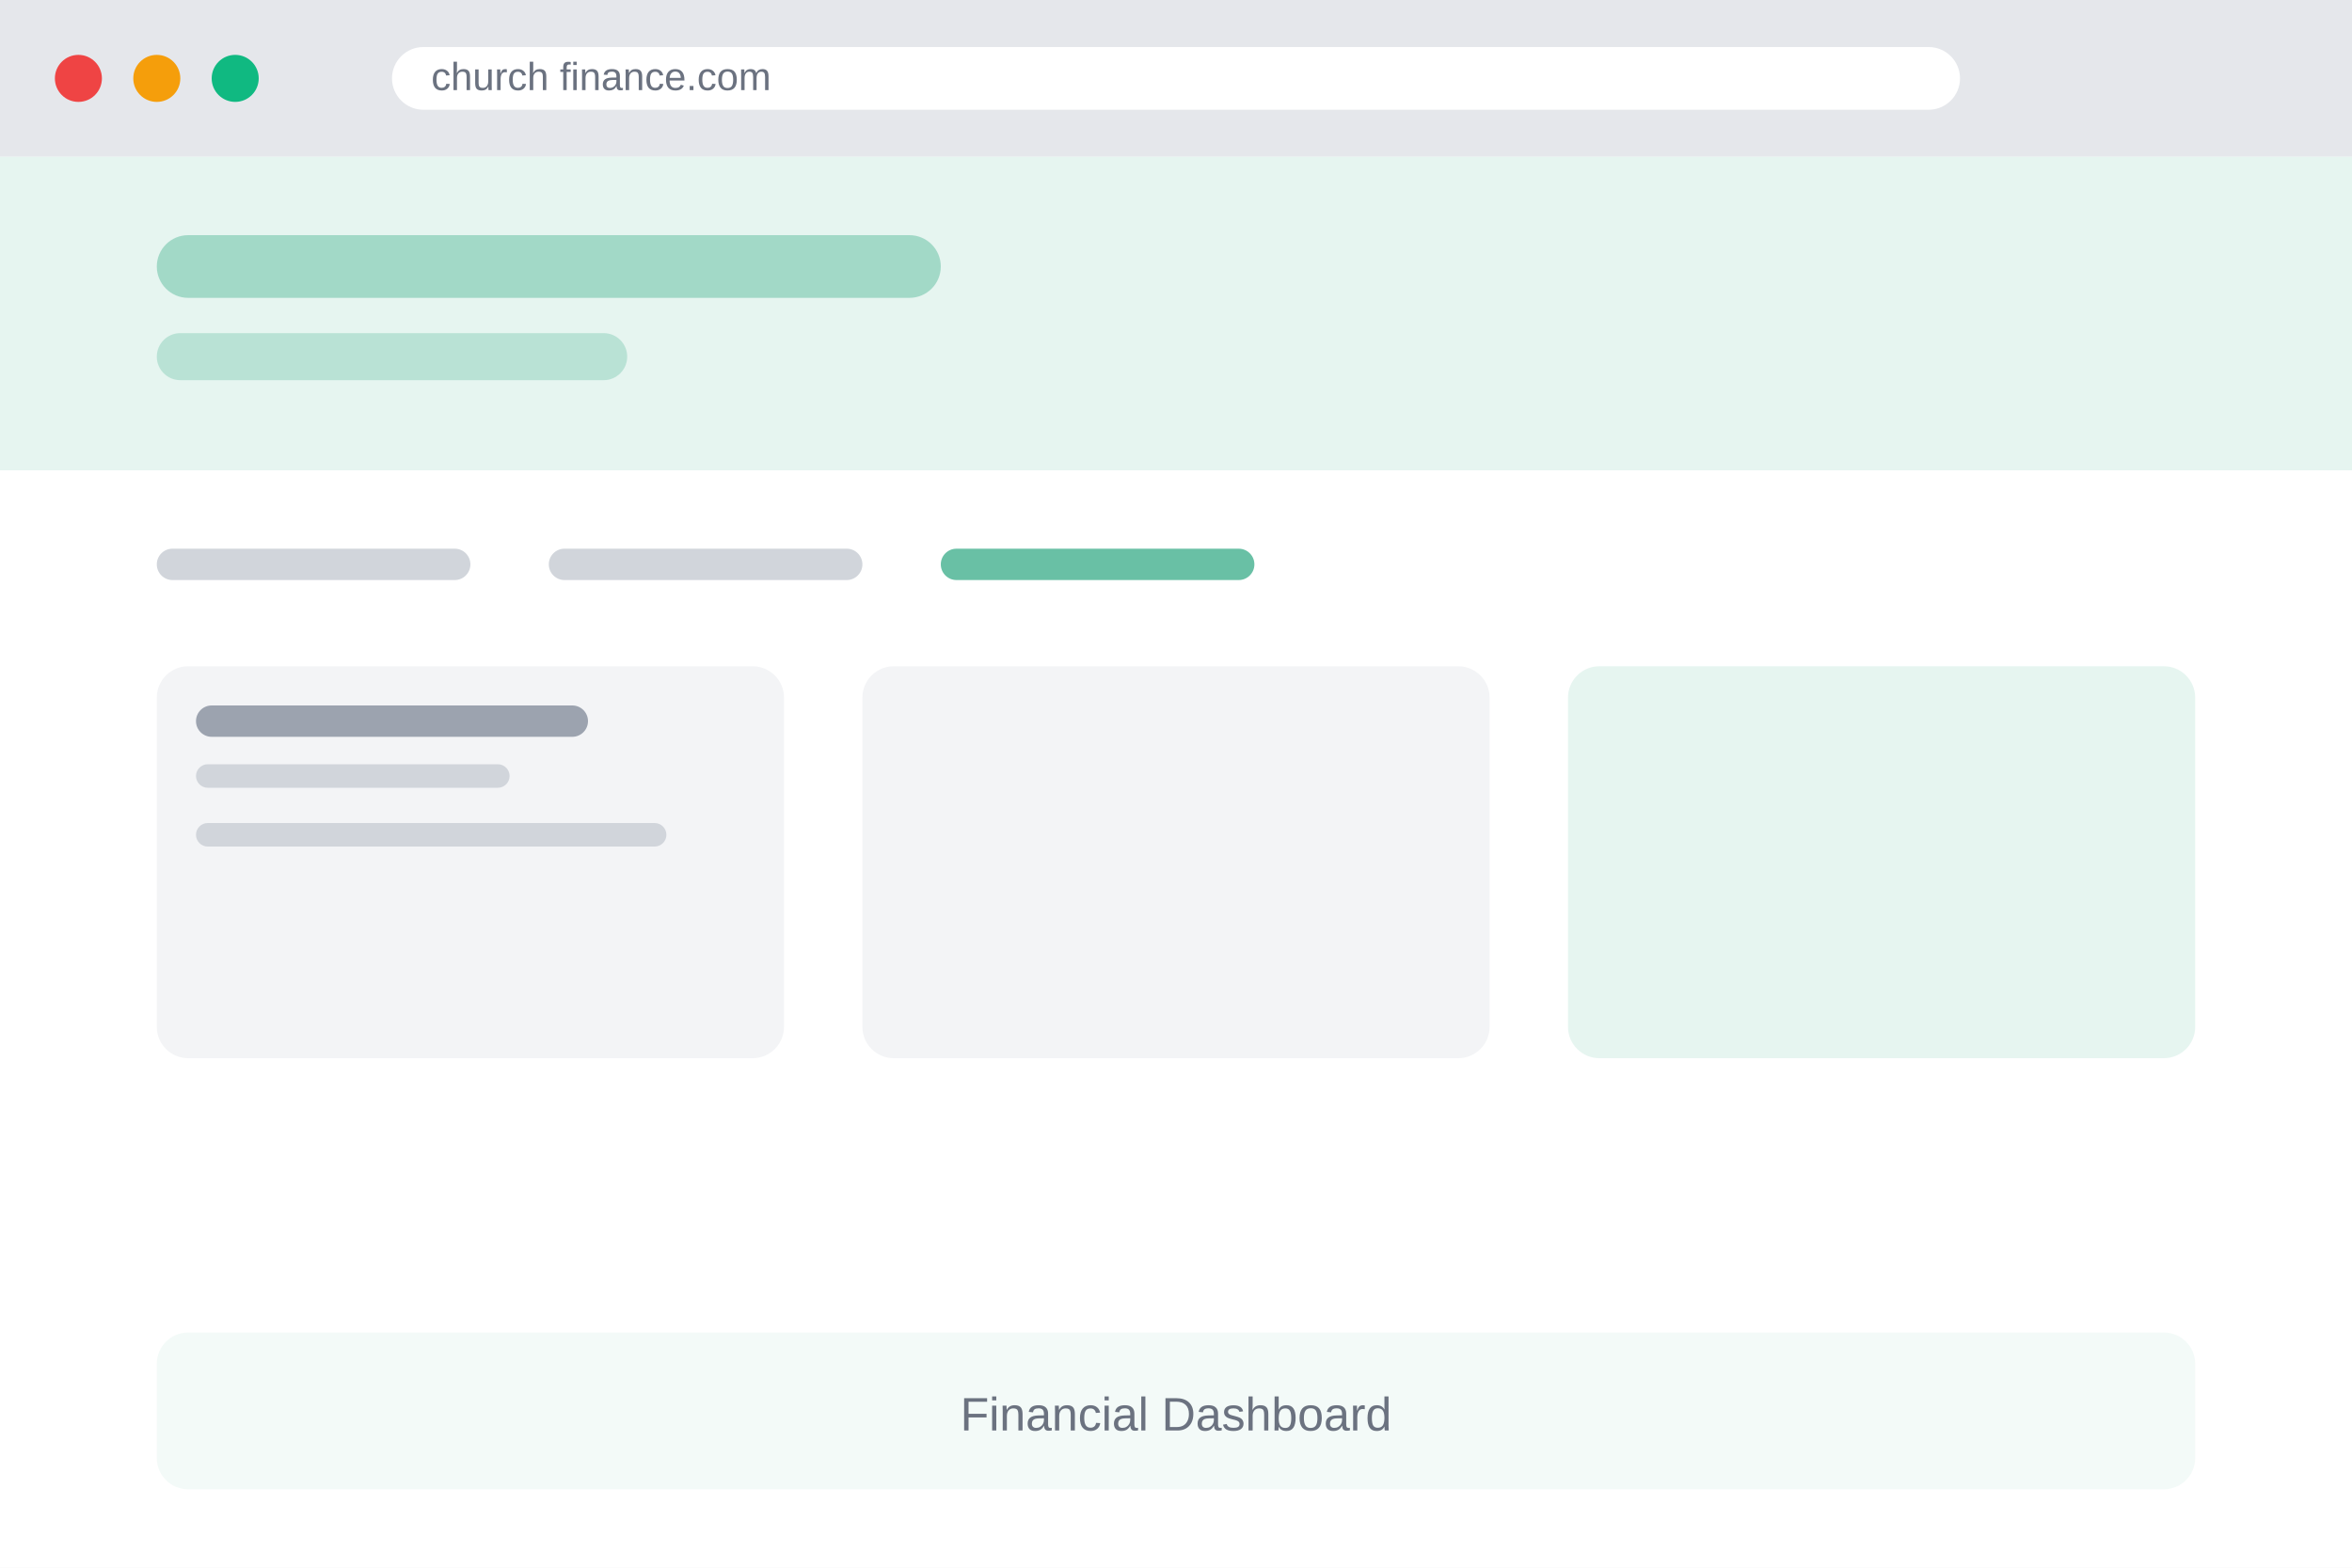
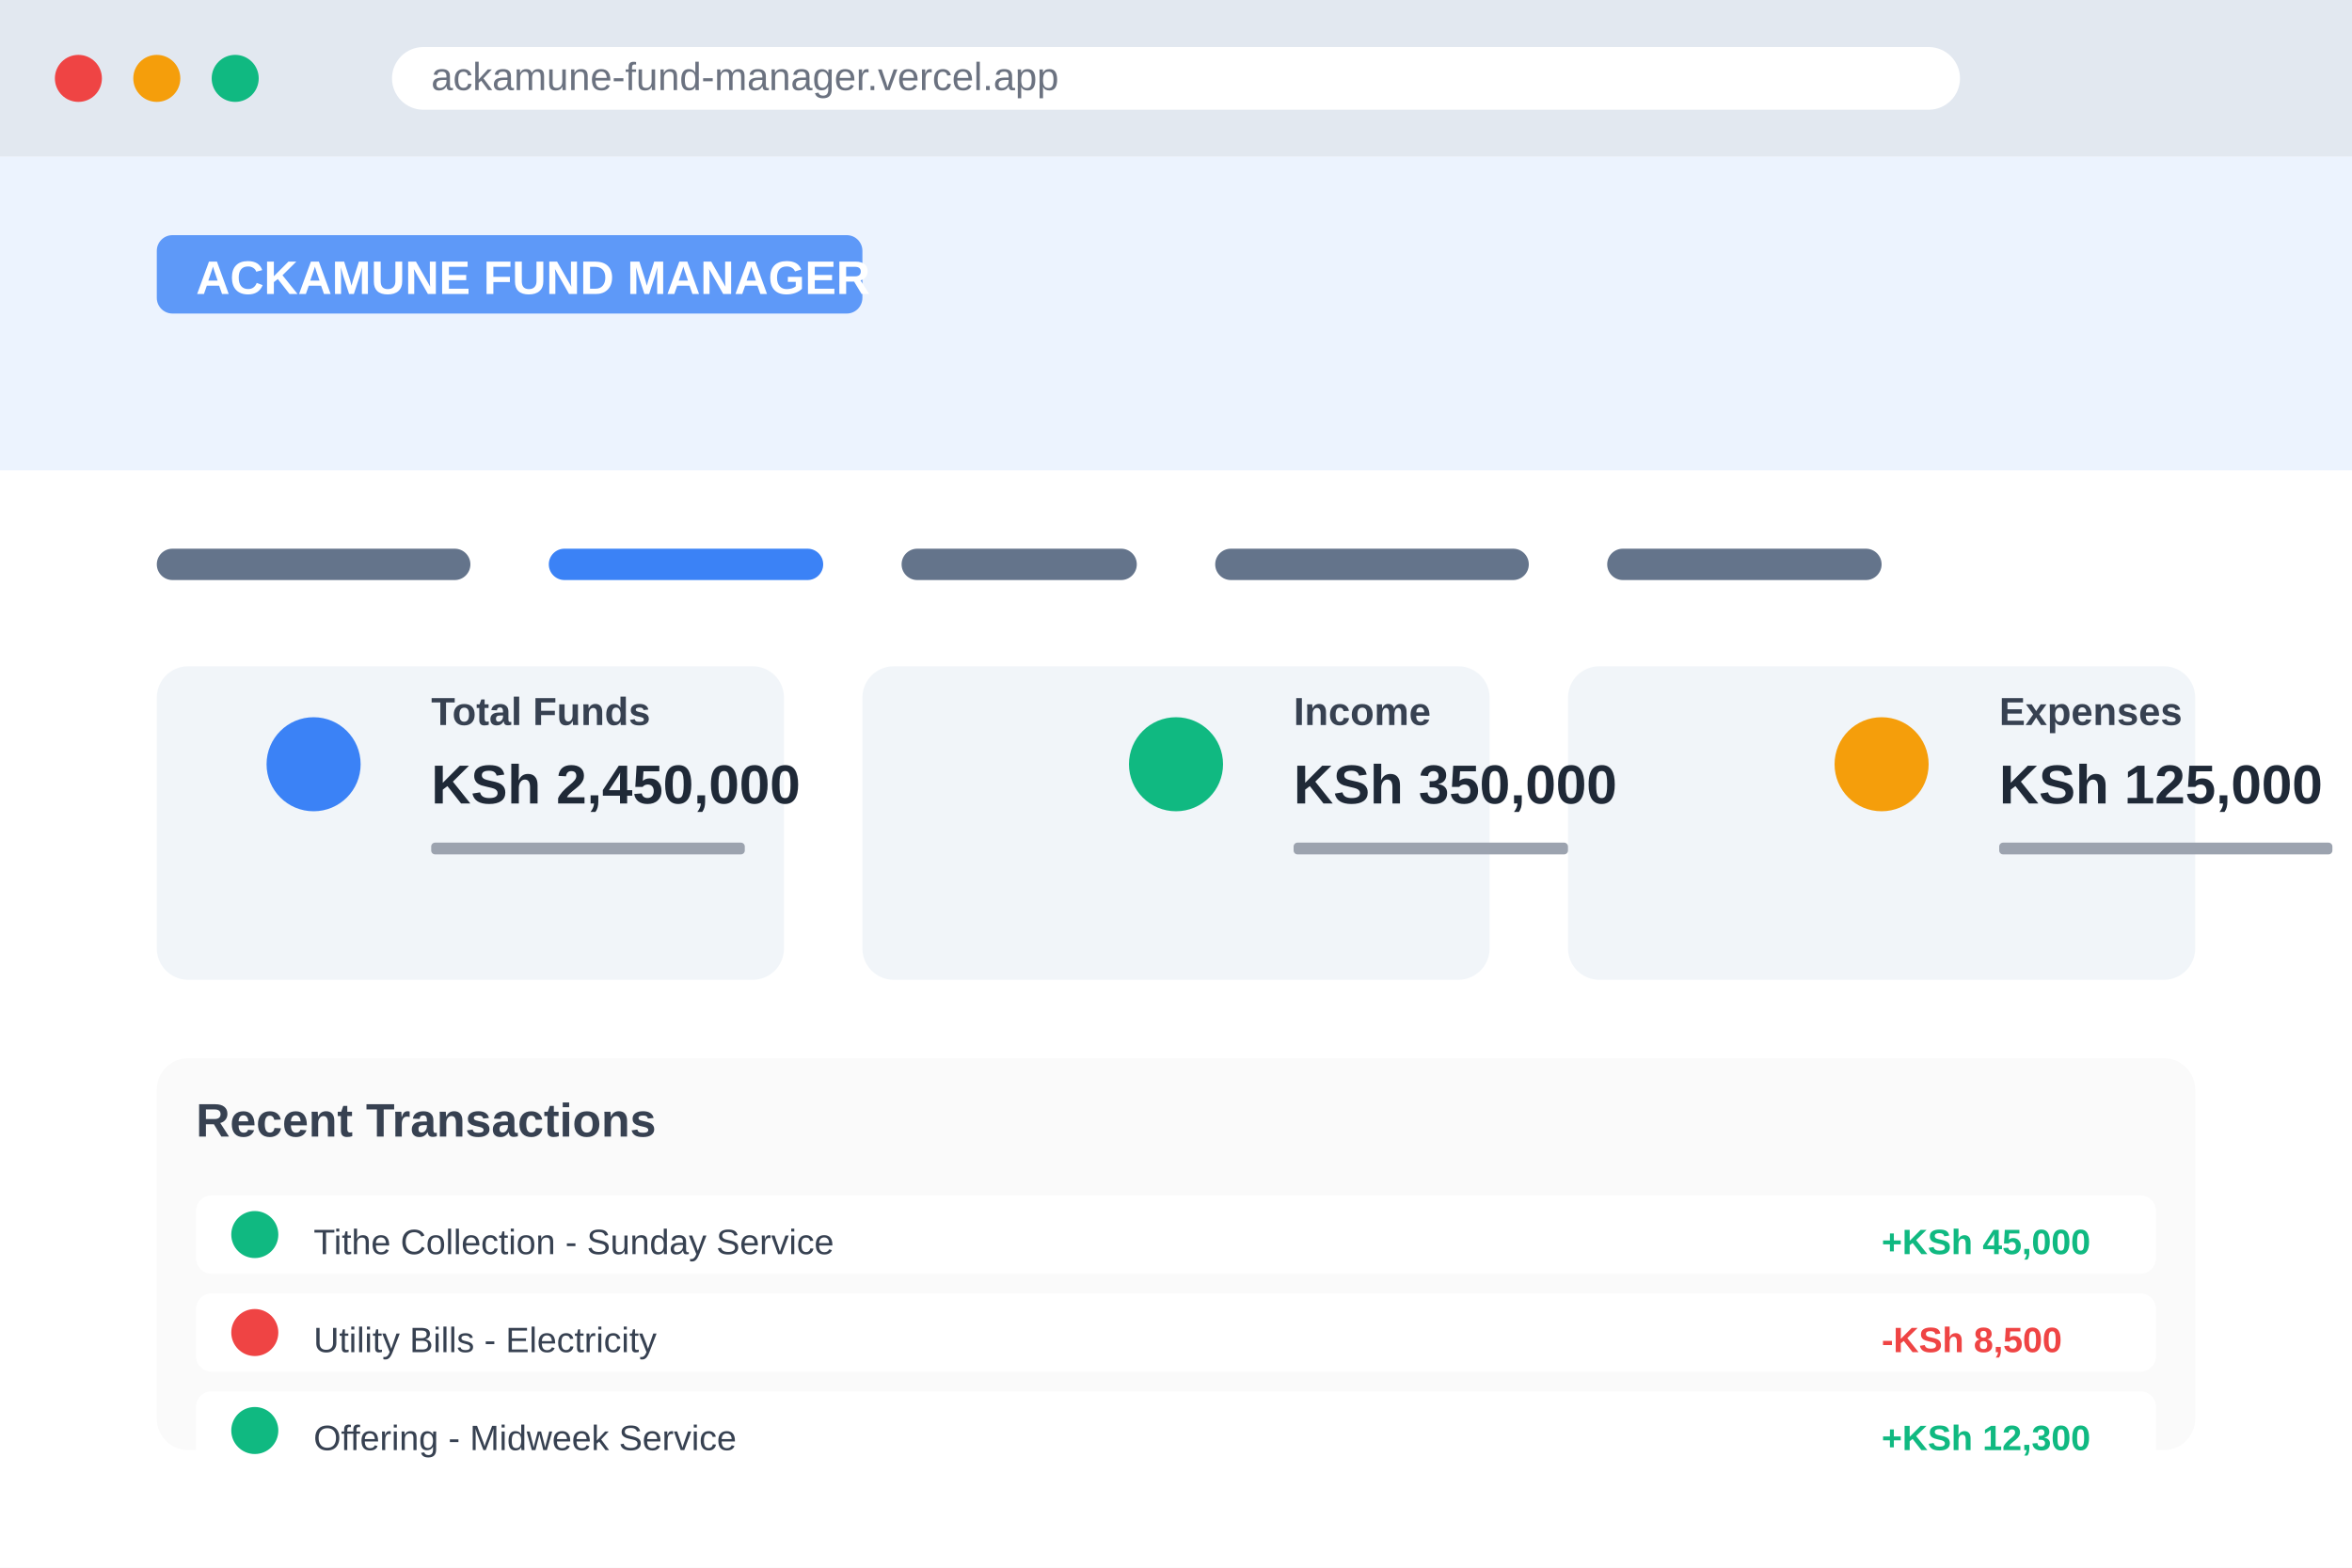
<svg xmlns="http://www.w3.org/2000/svg" width="600" height="400" viewBox="0 0 600 400" fill="none">
-   <rect width="600" height="400" fill="#F9FAFB" />
-   <rect x="0" y="0" width="600" height="40" fill="#E5E7EB" />
+   <rect width="600" height="400" fill="#F8FAFC" />
+   <rect x="0" y="0" width="600" height="40" fill="#E2E8F0" />
  <circle cx="20" cy="20" r="6" fill="#EF4444" />
  <circle cx="40" cy="20" r="6" fill="#F59E0B" />
  <circle cx="60" cy="20" r="6" fill="#10B981" />
  <rect x="100" y="12" width="400" height="16" rx="8" fill="white" />
-   <text x="110" y="23" font-family="Arial, sans-serif" font-size="10" fill="#6B7280">church finance.com</text>
+   <text x="110" y="23" font-family="Arial, sans-serif" font-size="10" fill="#6B7280">ackamune-fund-manager.vercel.app</text>
  <rect x="0" y="40" width="600" height="360" fill="white" />
-   <rect x="0" y="40" width="600" height="80" fill="#059669" opacity="0.1" />
-   <rect x="40" y="60" width="200" height="16" rx="8" fill="#059669" opacity="0.3" />
-   <rect x="40" y="85" width="120" height="12" rx="6" fill="#059669" opacity="0.2" />
-   <rect x="40" y="140" width="80" height="8" rx="4" fill="#D1D5DB" />
-   <rect x="140" y="140" width="80" height="8" rx="4" fill="#D1D5DB" />
-   <rect x="240" y="140" width="80" height="8" rx="4" fill="#059669" opacity="0.6" />
-   <rect x="40" y="170" width="160" height="100" rx="8" fill="#F3F4F6" />
-   <rect x="220" y="170" width="160" height="100" rx="8" fill="#F3F4F6" />
-   <rect x="400" y="170" width="160" height="100" rx="8" fill="#059669" opacity="0.1" />
-   <rect x="50" y="180" width="100" height="8" rx="4" fill="#9CA3AF" />
-   <rect x="50" y="195" width="80" height="6" rx="3" fill="#D1D5DB" />
-   <rect x="50" y="210" width="120" height="6" rx="3" fill="#D1D5DB" />
-   <rect x="40" y="340" width="520" height="40" rx="8" fill="#059669" opacity="0.05" />
-   <text x="300" y="365" text-anchor="middle" font-family="Arial, sans-serif" font-size="12" fill="#6B7280">Financial Dashboard</text>
+   <rect x="0" y="40" width="600" height="80" fill="#3B82F6" opacity="0.1" />
+   <rect x="40" y="60" width="180" height="20" rx="4" fill="#3B82F6" opacity="0.8" />
+   <text x="50" y="75" font-family="Arial, sans-serif" font-size="12" font-weight="bold" fill="white">ACKAMUNE FUND MANAGER</text>
+   <rect x="40" y="140" width="80" height="8" rx="4" fill="#64748B" />
+   <rect x="140" y="140" width="70" height="8" rx="4" fill="#3B82F6" />
+   <rect x="230" y="140" width="60" height="8" rx="4" fill="#64748B" />
+   <rect x="310" y="140" width="80" height="8" rx="4" fill="#64748B" />
+   <rect x="410" y="140" width="70" height="8" rx="4" fill="#64748B" />
+   <rect x="40" y="170" width="160" height="80" rx="8" fill="#F1F5F9" />
+   <rect x="220" y="170" width="160" height="80" rx="8" fill="#F1F5F9" />
+   <rect x="400" y="170" width="160" height="80" rx="8" fill="#F1F5F9" />
+   <circle cx="80" cy="195" r="12" fill="#3B82F6" />
+   <circle cx="300" cy="195" r="12" fill="#10B981" />
+   <circle cx="480" cy="195" r="12" fill="#F59E0B" />
+   <text x="110" y="185" font-family="Arial, sans-serif" font-size="10" font-weight="bold" fill="#374151">Total Funds</text>
+   <text x="330" y="185" font-family="Arial, sans-serif" font-size="10" font-weight="bold" fill="#374151">Income</text>
+   <text x="510" y="185" font-family="Arial, sans-serif" font-size="10" font-weight="bold" fill="#374151">Expenses</text>
+   <text x="110" y="205" font-family="Arial, sans-serif" font-size="14" font-weight="bold" fill="#1F2937">KSh 2,450,000</text>
+   <text x="330" y="205" font-family="Arial, sans-serif" font-size="14" font-weight="bold" fill="#1F2937">KSh 350,000</text>
+   <text x="510" y="205" font-family="Arial, sans-serif" font-size="14" font-weight="bold" fill="#1F2937">KSh 125,000</text>
+   <rect x="110" y="215" width="80" height="3" rx="1" fill="#9CA3AF" />
+   <rect x="330" y="215" width="70" height="3" rx="1" fill="#9CA3AF" />
+   <rect x="510" y="215" width="85" height="3" rx="1" fill="#9CA3AF" />
+   <rect x="40" y="270" width="520" height="100" rx="8" fill="#FAFAFA" />
+   <text x="50" y="290" font-family="Arial, sans-serif" font-size="12" font-weight="bold" fill="#374151">Recent Transactions</text>
+   <rect x="50" y="305" width="500" height="20" rx="4" fill="white" />
+   <circle cx="65" cy="315" r="6" fill="#10B981" />
+   <text x="80" y="320" font-family="Arial, sans-serif" font-size="9" fill="#374151">Tithe Collection - Sunday Service</text>
+   <text x="480" y="320" font-family="Arial, sans-serif" font-size="9" font-weight="bold" fill="#10B981">+KSh 45,000</text>
+   <rect x="50" y="330" width="500" height="20" rx="4" fill="white" />
+   <circle cx="65" cy="340" r="6" fill="#EF4444" />
+   <text x="80" y="345" font-family="Arial, sans-serif" font-size="9" fill="#374151">Utility Bills - Electricity</text>
+   <text x="480" y="345" font-family="Arial, sans-serif" font-size="9" font-weight="bold" fill="#EF4444">-KSh 8,500</text>
+   <rect x="50" y="355" width="500" height="20" rx="4" fill="white" />
+   <circle cx="65" cy="365" r="6" fill="#10B981" />
+   <text x="80" y="370" font-family="Arial, sans-serif" font-size="9" fill="#374151">Offering - Midweek Service</text>
+   <text x="480" y="370" font-family="Arial, sans-serif" font-size="9" font-weight="bold" fill="#10B981">+KSh 12,300</text>
</svg>
